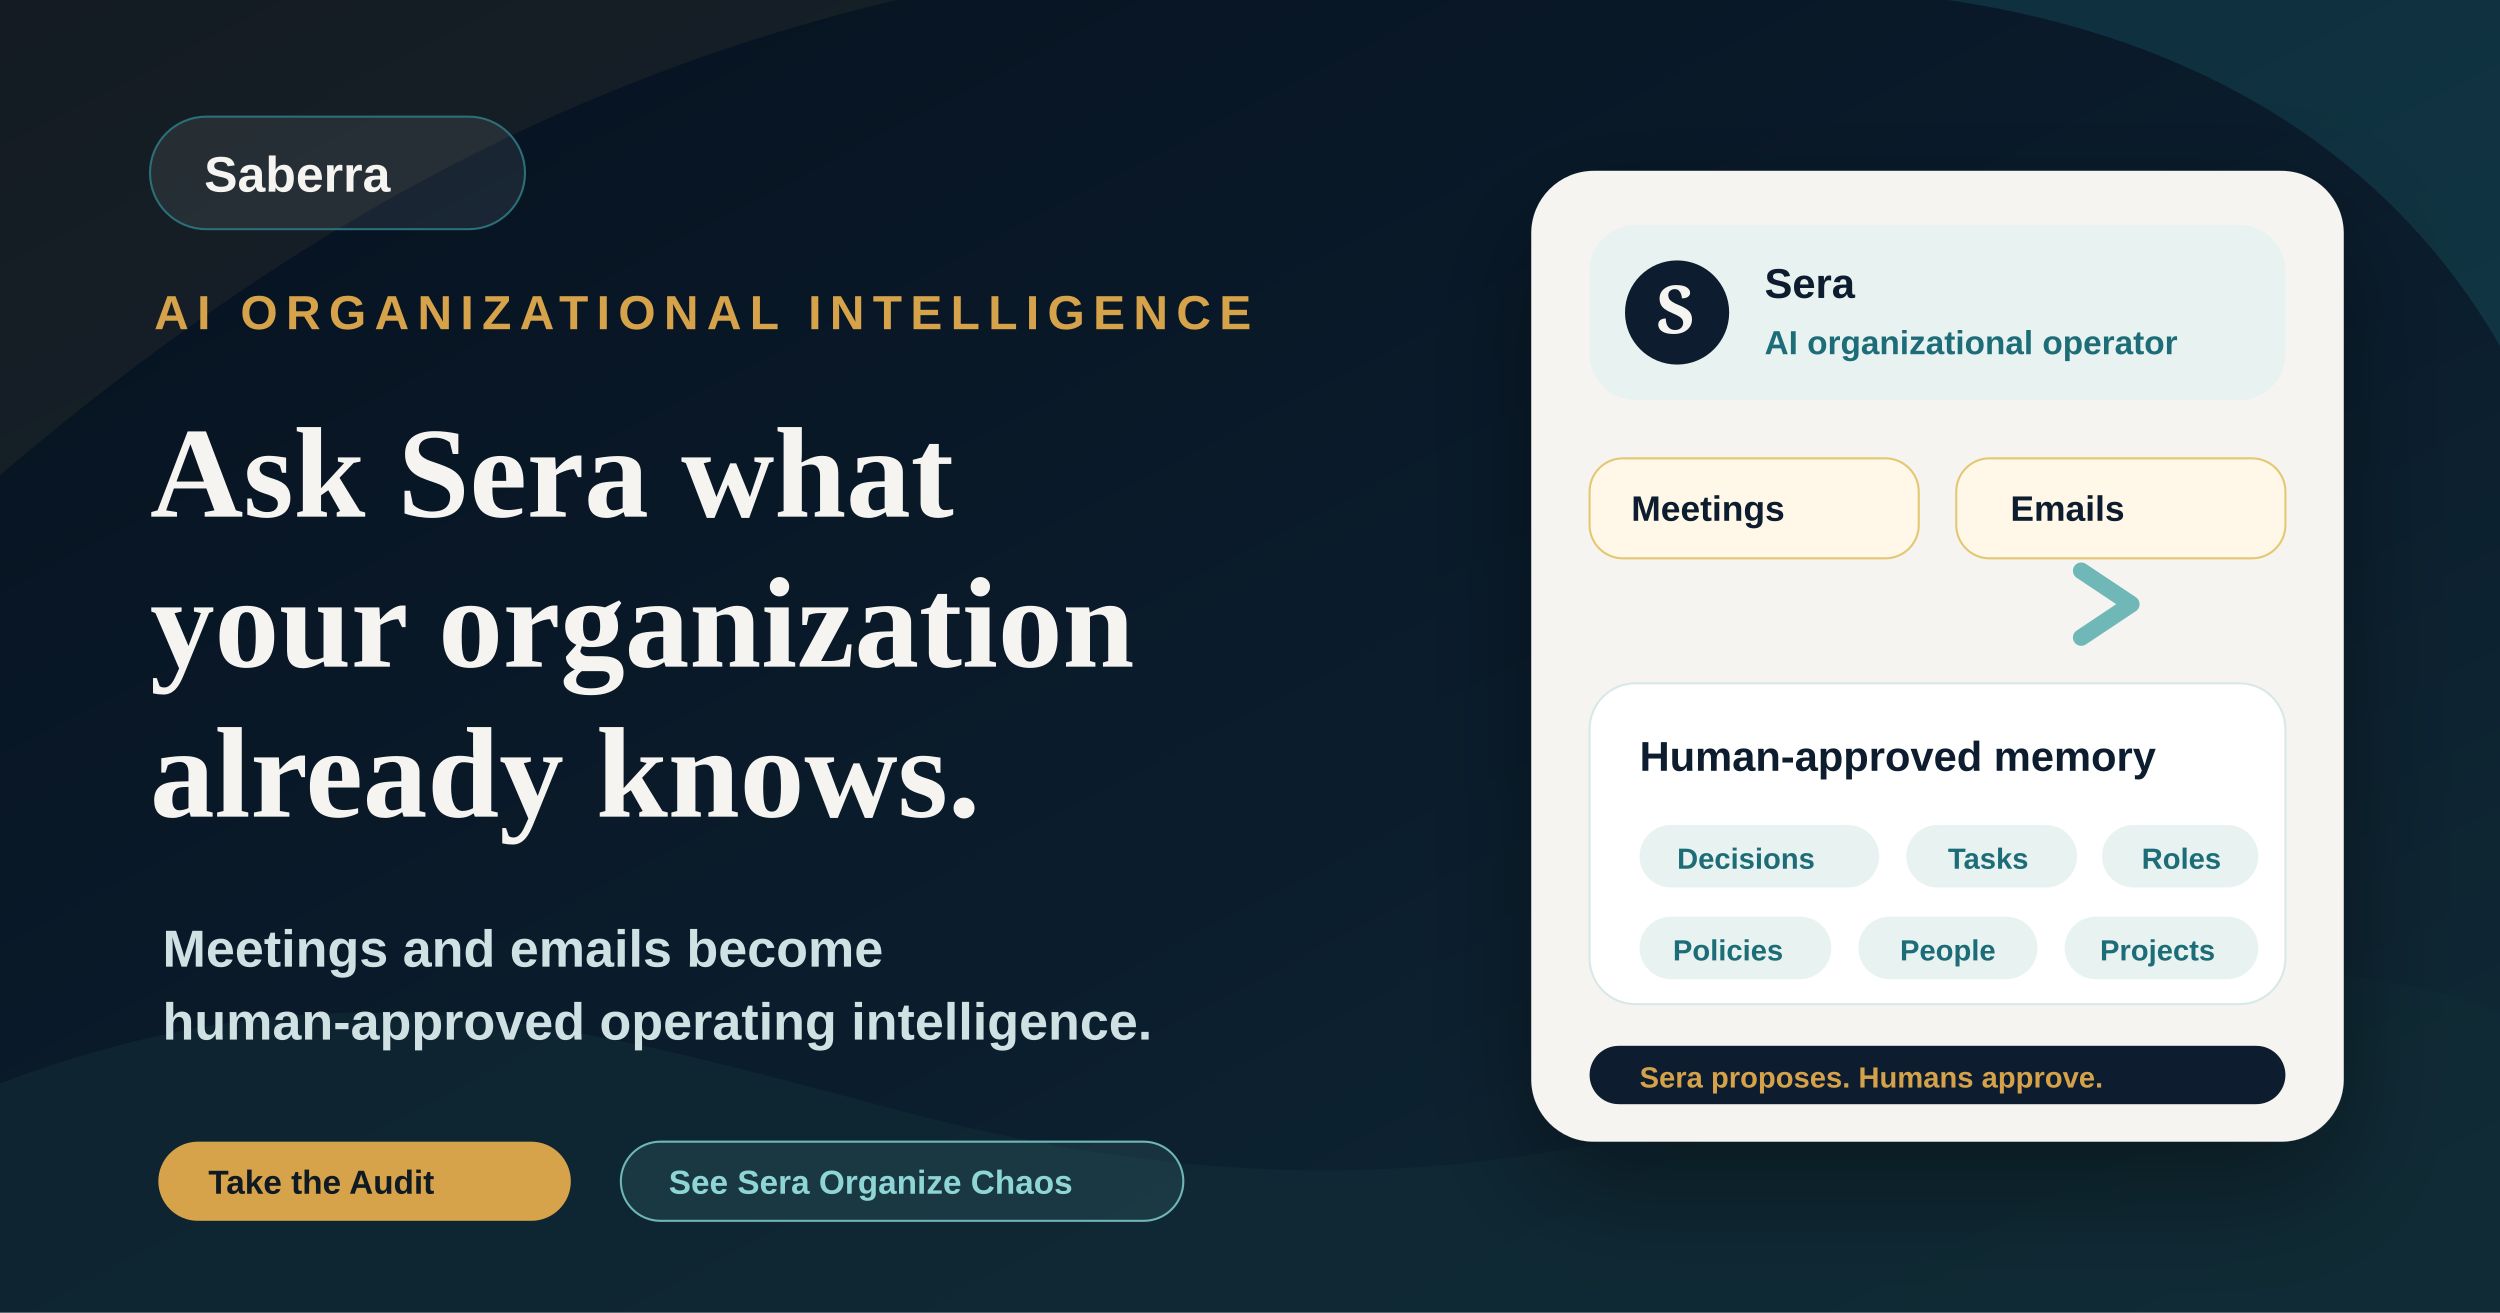
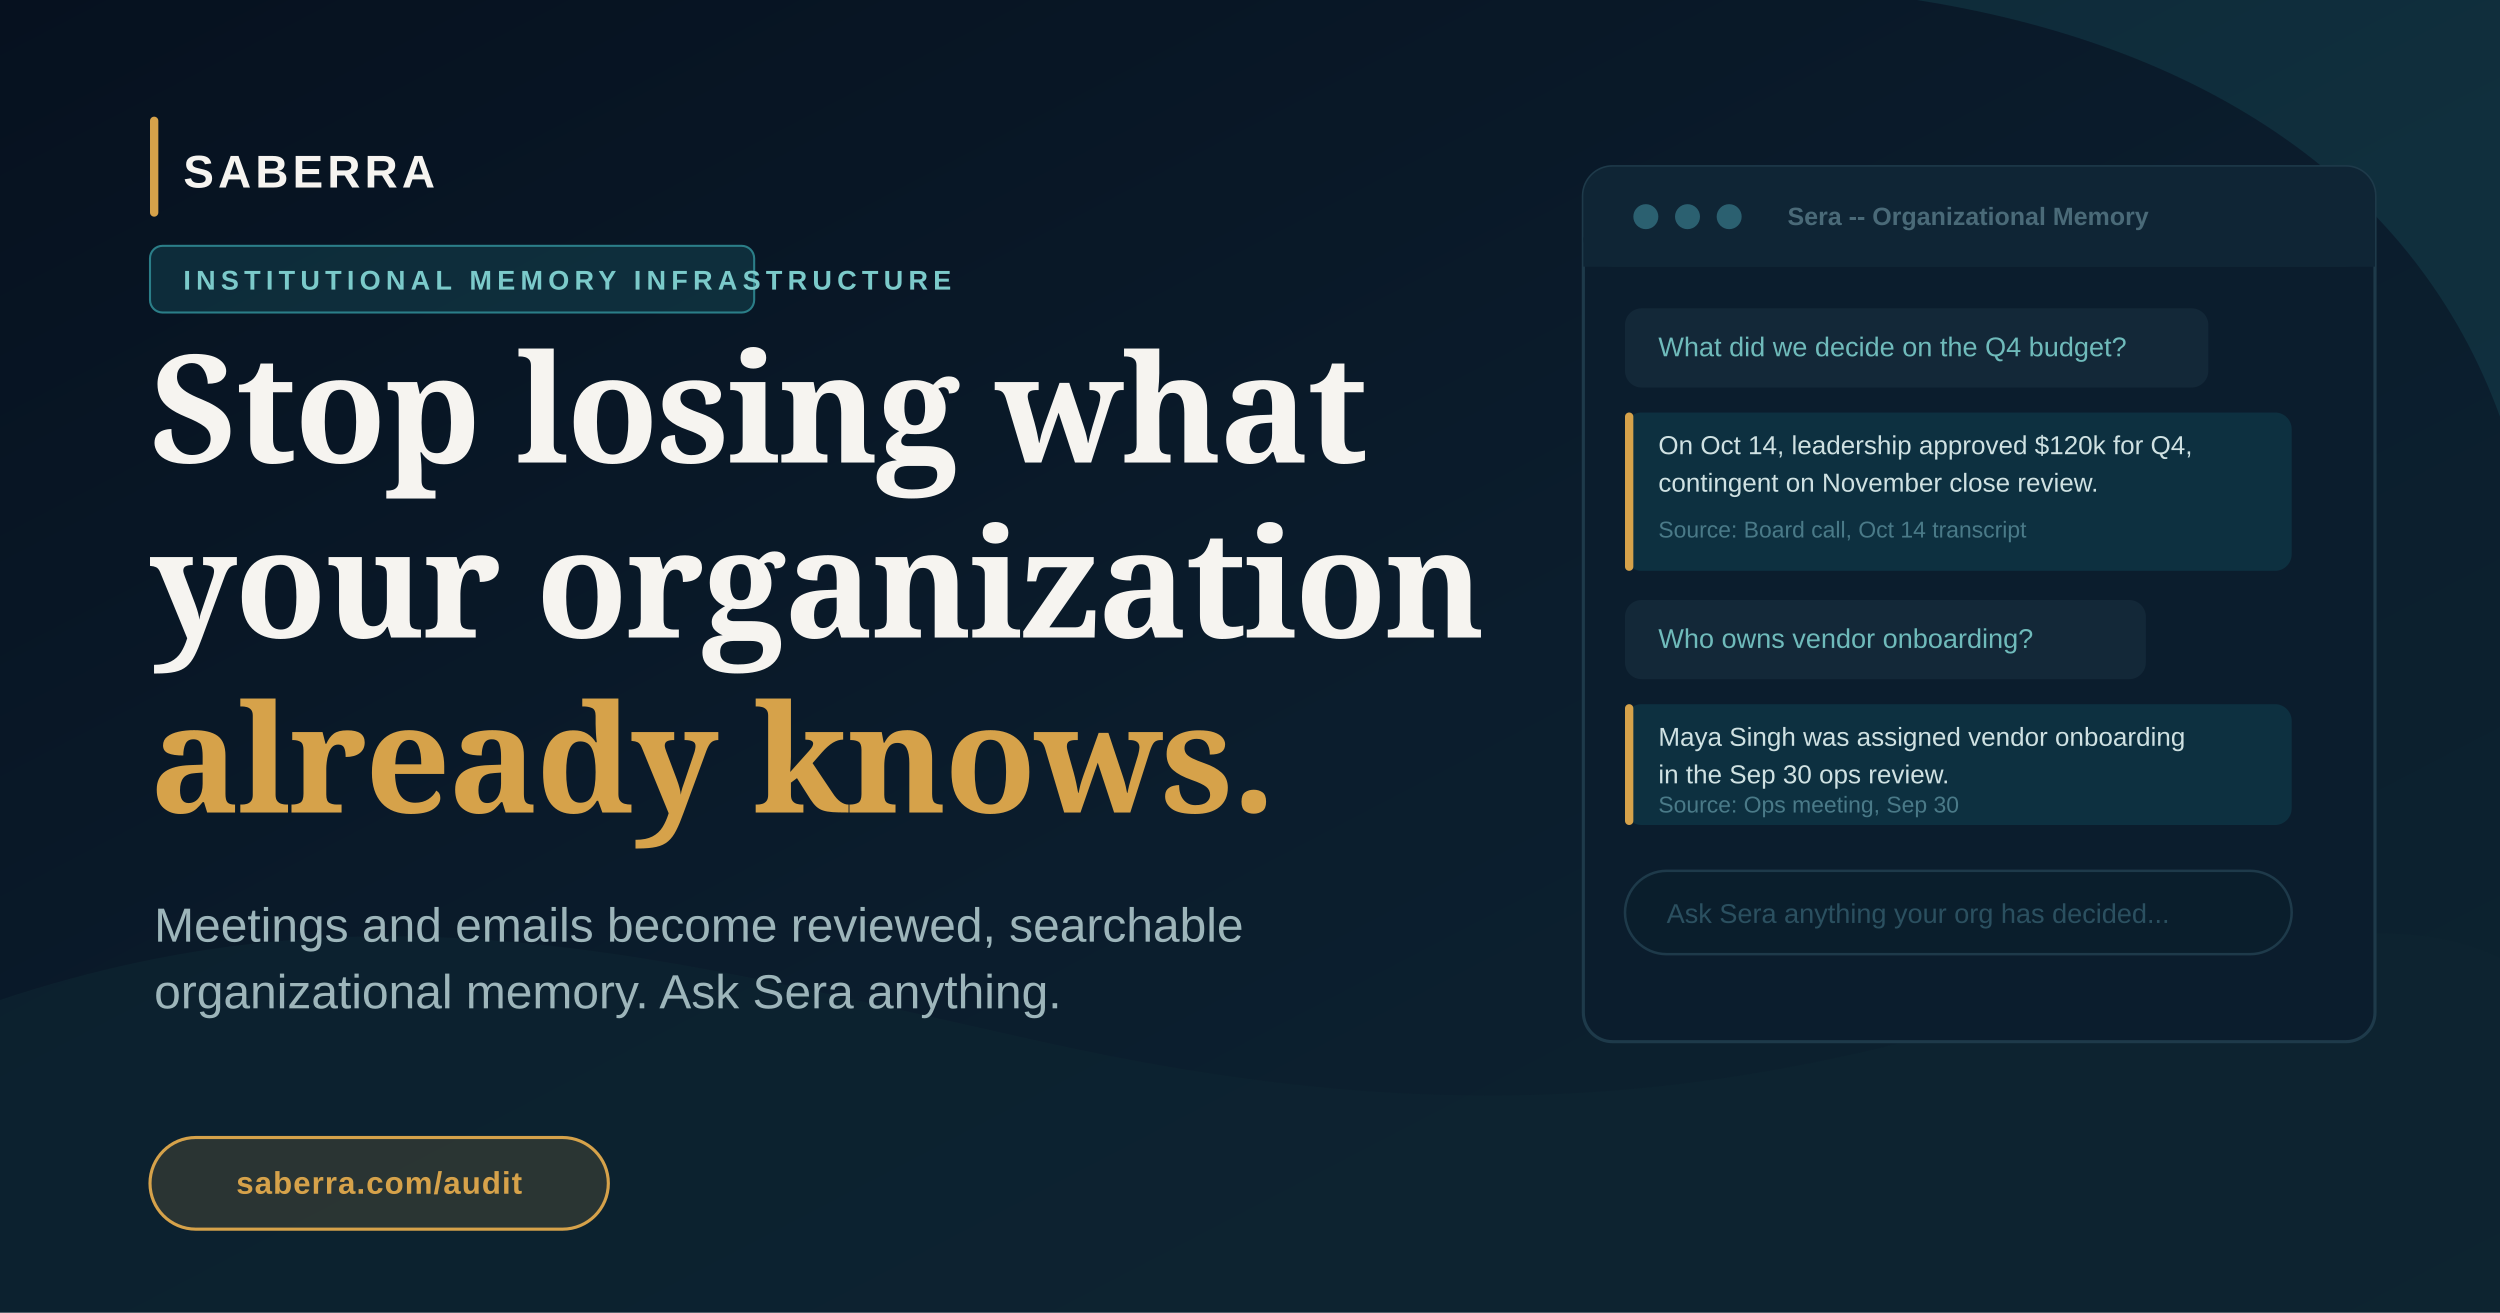
- <svg xmlns="http://www.w3.org/2000/svg" width="1200" height="630" viewBox="0 0 1200 630" role="img" aria-labelledby="title desc">
+ <svg xmlns="http://www.w3.org/2000/svg" width="1200" height="630" viewBox="0 0 1200 630" role="img" aria-labelledby="og-title og-desc">
  <defs>
    <linearGradient id="bg" x1="0" x2="1" y1="0" y2="1">
      <stop offset="0" stop-color="#06111F" />
-       <stop offset="0.58" stop-color="#0B1D2D" />
-       <stop offset="1" stop-color="#102B36" />
+       <stop offset="0.55" stop-color="#0B1D2D" />
+       <stop offset="1" stop-color="#0D2430" />
    </linearGradient>
-     <linearGradient id="gold" x1="0" x2="1">
+     <linearGradient id="gold" x1="0" x2="1" y1="0" y2="0">
      <stop offset="0" stop-color="#F2D27C" />
      <stop offset="1" stop-color="#D6A24A" />
    </linearGradient>
-     <linearGradient id="teal" x1="0" x2="1">
+     <linearGradient id="teal" x1="0" x2="1" y1="0" y2="0">
      <stop offset="0" stop-color="#7BCACA" />
-       <stop offset="1" stop-color="#1E6D78" />
+       <stop offset="1" stop-color="#4AACAC" />
    </linearGradient>
-     <filter id="shadow" x="-20%" y="-20%" width="140%" height="140%">
-       <feDropShadow dx="0" dy="22" stdDeviation="28" flood-color="#000000" flood-opacity="0.38" />
-     </filter>
  </defs>
  <rect width="1200" height="630" fill="url(#bg)" />
-   <path d="M0 520C160 460 270 490 420 530C580 574 720 575 880 516C1018 465 1110 452 1200 486V630H0Z" fill="#102B36" opacity="0.62" />
-   <path d="M935 0C1058 18 1148 76 1200 166V0Z" fill="#1E6D78" opacity="0.28" />
-   <path d="M0 0H430C264 40 132 116 0 228Z" fill="#D6A24A" opacity="0.07" />
-   <g transform="translate(72 56)">
-     <rect x="0" y="0" width="180" height="54" rx="27" fill="#F6F4F0" fill-opacity="0.08" stroke="#2B6F78" />
-     <text x="26" y="36" fill="#F6F4F0" font-family="Arial, Helvetica, sans-serif" font-size="24" font-weight="800">Saberra</text>
-   </g>
-   <text x="74" y="158" fill="#D6A24A" font-family="Arial, Helvetica, sans-serif" font-size="23" font-weight="900" letter-spacing="4">AI ORGANIZATIONAL INTELLIGENCE</text>
-   <text x="72" y="248" fill="#F6F4F0" font-family="Georgia, 'Times New Roman', serif" font-size="62" font-weight="700">Ask Sera what</text>
-   <text x="72" y="320" fill="#F6F4F0" font-family="Georgia, 'Times New Roman', serif" font-size="62" font-weight="700">your organization</text>
-   <text x="72" y="392" fill="#F6F4F0" font-family="Georgia, 'Times New Roman', serif" font-size="62" font-weight="700">already knows.</text>
-   <text x="78" y="464" fill="#CFE1E2" font-family="Arial, Helvetica, sans-serif" font-size="25" font-weight="600">Meetings and emails become</text>
-   <text x="78" y="499" fill="#CFE1E2" font-family="Arial, Helvetica, sans-serif" font-size="25" font-weight="600">human-approved operating intelligence.</text>
-   <g transform="translate(76 548)">
-     <rect width="198" height="38" rx="19" fill="#D6A24A" />
-     <text x="24" y="25" fill="#101A22" font-family="Arial, Helvetica, sans-serif" font-size="16" font-weight="900">Take the Audit</text>
-     <rect x="222" width="270" height="38" rx="19" fill="#6FB7B7" fill-opacity="0.12" stroke="#6FB7B7" />
-     <text x="245" y="25" fill="#8ED5D5" font-family="Arial, Helvetica, sans-serif" font-size="16" font-weight="900">See Sera Organize Chaos</text>
-   </g>
-   <g filter="url(#shadow)" transform="translate(735 82)">
-     <rect width="390" height="466" rx="30" fill="#F6F4F0" />
-     <rect x="28" y="26" width="334" height="84" rx="22" fill="#E8F2F1" />
-     <circle cx="70" cy="68" r="25" fill="#0B1D2D" />
-     <text x="60" y="78" fill="#F6F4F0" font-family="Georgia, serif" font-size="32" font-weight="700">S</text>
-     <text x="112" y="61" fill="#0B1D2D" font-family="Arial, Helvetica, sans-serif" font-size="20" font-weight="900">Sera</text>
-     <text x="112" y="88" fill="#1E6D78" font-family="Arial, Helvetica, sans-serif" font-size="16" font-weight="700">AI organizational operator</text>
-     <rect x="28" y="138" width="158" height="48" rx="16" fill="#FFF8E8" stroke="#E3C772" />
-     <text x="48" y="168" fill="#0B1D2D" font-family="Arial, Helvetica, sans-serif" font-size="17" font-weight="900">Meetings</text>
-     <rect x="204" y="138" width="158" height="48" rx="16" fill="#FFF8E8" stroke="#E3C772" />
-     <text x="230" y="168" fill="#0B1D2D" font-family="Arial, Helvetica, sans-serif" font-size="17" font-weight="900">Emails</text>
-     <path d="M106 208H284" stroke="url(#teal)" stroke-width="8" stroke-linecap="round" />
-     <path d="M264 192L288 208L264 224" fill="none" stroke="#6FB7B7" stroke-width="8" stroke-linecap="round" stroke-linejoin="round" />
-     <rect x="28" y="246" width="334" height="154" rx="22" fill="#FFFFFF" stroke="#D8E8E7" />
-     <text x="52" y="288" fill="#0B1D2D" font-family="Arial, Helvetica, sans-serif" font-size="20" font-weight="900">Human-approved memory</text>
-     <g transform="translate(52 314)">
-       <rect width="115" height="30" rx="15" fill="#E8F2F1" />
-       <text x="18" y="21" fill="#1E6D78" font-family="Arial, Helvetica, sans-serif" font-size="14" font-weight="900">Decisions</text>
-       <rect x="128" width="82" height="30" rx="15" fill="#E8F2F1" />
-       <text x="148" y="21" fill="#1E6D78" font-family="Arial, Helvetica, sans-serif" font-size="14" font-weight="900">Tasks</text>
-       <rect x="222" width="75" height="30" rx="15" fill="#E8F2F1" />
-       <text x="241" y="21" fill="#1E6D78" font-family="Arial, Helvetica, sans-serif" font-size="14" font-weight="900">Roles</text>
-       <rect y="44" width="92" height="30" rx="15" fill="#E8F2F1" />
-       <text x="16" y="65" fill="#1E6D78" font-family="Arial, Helvetica, sans-serif" font-size="14" font-weight="900">Policies</text>
-       <rect x="105" y="44" width="86" height="30" rx="15" fill="#E8F2F1" />
-       <text x="125" y="65" fill="#1E6D78" font-family="Arial, Helvetica, sans-serif" font-size="14" font-weight="900">People</text>
-       <rect x="204" y="44" width="93" height="30" rx="15" fill="#E8F2F1" />
-       <text x="221" y="65" fill="#1E6D78" font-family="Arial, Helvetica, sans-serif" font-size="14" font-weight="900">Projects</text>
-     </g>
-     <rect x="28" y="420" width="334" height="28" rx="14" fill="#0B1D2D" />
-     <text x="52" y="440" fill="#D6A24A" font-family="Arial, Helvetica, sans-serif" font-size="14" font-weight="900">Sera proposes. Humans approve.</text>
-   </g>
+   <path d="M0 480C180 420 320 460 500 500C680 540 820 535 1000 475C1100 445 1160 440 1200 460V630H0Z" fill="#0D2430" opacity="0.7" />
+   <path d="M920 0C1060 22 1160 90 1200 200V0Z" fill="#1E6D78" opacity="0.22" />
+   <rect x="72" y="56" width="4" height="48" rx="2" fill="#D6A24A" />
+   <text x="88" y="90" fill="#F6F4F0" font-family="Arial, Helvetica, sans-serif" font-size="22" font-weight="800" letter-spacing="2">SABERRA</text>
+   <rect x="72" y="118" width="290" height="32" rx="6" fill="#1E6D78" fill-opacity="0.28" />
+   <rect x="72" y="118" width="290" height="32" rx="6" stroke="#2B7E88" stroke-width="1" fill="none" />
+   <text x="88" y="139" fill="#7BCACA" font-family="Arial, Helvetica, sans-serif" font-size="13" font-weight="700" letter-spacing="2.5">INSTITUTIONAL MEMORY INFRASTRUCTURE</text>
+   <text x="72" y="222" fill="#F6F4F0" font-family="Georgia, serif" font-size="72" font-weight="700" letter-spacing="-1">Stop losing what</text>
+   <text x="72" y="306" fill="#F6F4F0" font-family="Georgia, serif" font-size="72" font-weight="700" letter-spacing="-1">your organization</text>
+   <text x="72" y="390" fill="#D6A24A" font-family="Georgia, serif" font-size="72" font-weight="700" letter-spacing="-1">already knows.</text>
+   <text x="74" y="452" fill="#9DB5BA" font-family="Arial, Helvetica, sans-serif" font-size="23" font-weight="400">Meetings and emails become reviewed, searchable</text>
+   <text x="74" y="484" fill="#9DB5BA" font-family="Arial, Helvetica, sans-serif" font-size="23" font-weight="400">organizational memory. Ask Sera anything.</text>
+   <rect x="72" y="546" width="220" height="44" rx="22" fill="#D6A24A" fill-opacity="0.15" />
+   <rect x="72" y="546" width="220" height="44" rx="22" stroke="#D6A24A" stroke-width="1.5" fill="none" />
+   <text x="182" y="573" fill="#D6A24A" font-family="Arial, Helvetica, sans-serif" font-size="15" font-weight="700" text-anchor="middle" letter-spacing="0.5">saberra.com/audit</text>
+   <rect x="760" y="80" width="380" height="420" rx="14" fill="#0B1D2D" stroke="#1E3A4A" stroke-width="1.5" />
+   <rect x="760" y="80" width="380" height="48" rx="14" fill="#0F2535" />
+   <rect x="760" y="114" width="380" height="14" fill="#0F2535" />
+   <circle cx="790" cy="104" r="6" fill="#2B6070" />
+   <circle cx="810" cy="104" r="6" fill="#2B6070" />
+   <circle cx="830" cy="104" r="6" fill="#2B6070" />
+   <text x="858" y="108" fill="#4A6A78" font-family="Arial, Helvetica, sans-serif" font-size="12" font-weight="600">Sera -- Organizational Memory</text>
+   <rect x="780" y="148" width="280" height="38" rx="8" fill="#132838" />
+   <text x="796" y="171" fill="#6FBBBB" font-family="Arial, Helvetica, sans-serif" font-size="13">What did we decide on the Q4 budget?</text>
+   <rect x="780" y="198" width="320" height="76" rx="8" fill="#0D3040" />
+   <rect x="780" y="198" width="4" height="76" rx="2" fill="#D6A24A" />
+   <text x="796" y="218" fill="#CFE1E2" font-family="Arial, Helvetica, sans-serif" font-size="12.5">On Oct 14, leadership approved $120k for Q4,</text>
+   <text x="796" y="236" fill="#CFE1E2" font-family="Arial, Helvetica, sans-serif" font-size="12.5">contingent on November close review.</text>
+   <text x="796" y="258" fill="#4A7A88" font-family="Arial, Helvetica, sans-serif" font-size="11">Source: Board call, Oct 14 transcript</text>
+   <rect x="780" y="288" width="250" height="38" rx="8" fill="#132838" />
+   <text x="796" y="311" fill="#6FBBBB" font-family="Arial, Helvetica, sans-serif" font-size="13">Who owns vendor onboarding?</text>
+   <rect x="780" y="338" width="320" height="58" rx="8" fill="#0D3040" />
+   <rect x="780" y="338" width="4" height="58" rx="2" fill="#D6A24A" />
+   <text x="796" y="358" fill="#CFE1E2" font-family="Arial, Helvetica, sans-serif" font-size="12.5">Maya Singh was assigned vendor onboarding</text>
+   <text x="796" y="376" fill="#CFE1E2" font-family="Arial, Helvetica, sans-serif" font-size="12.5">in the Sep 30 ops review.</text>
+   <text x="796" y="390" fill="#4A7A88" font-family="Arial, Helvetica, sans-serif" font-size="11">Source: Ops meeting, Sep 30</text>
+   <rect x="780" y="418" width="320" height="40" rx="20" fill="#0A1E2C" stroke="#1E3A4A" stroke-width="1.2" />
+   <text x="800" y="443" fill="#2B5060" font-family="Arial, Helvetica, sans-serif" font-size="13">Ask Sera anything your org has decided...</text>
</svg>
